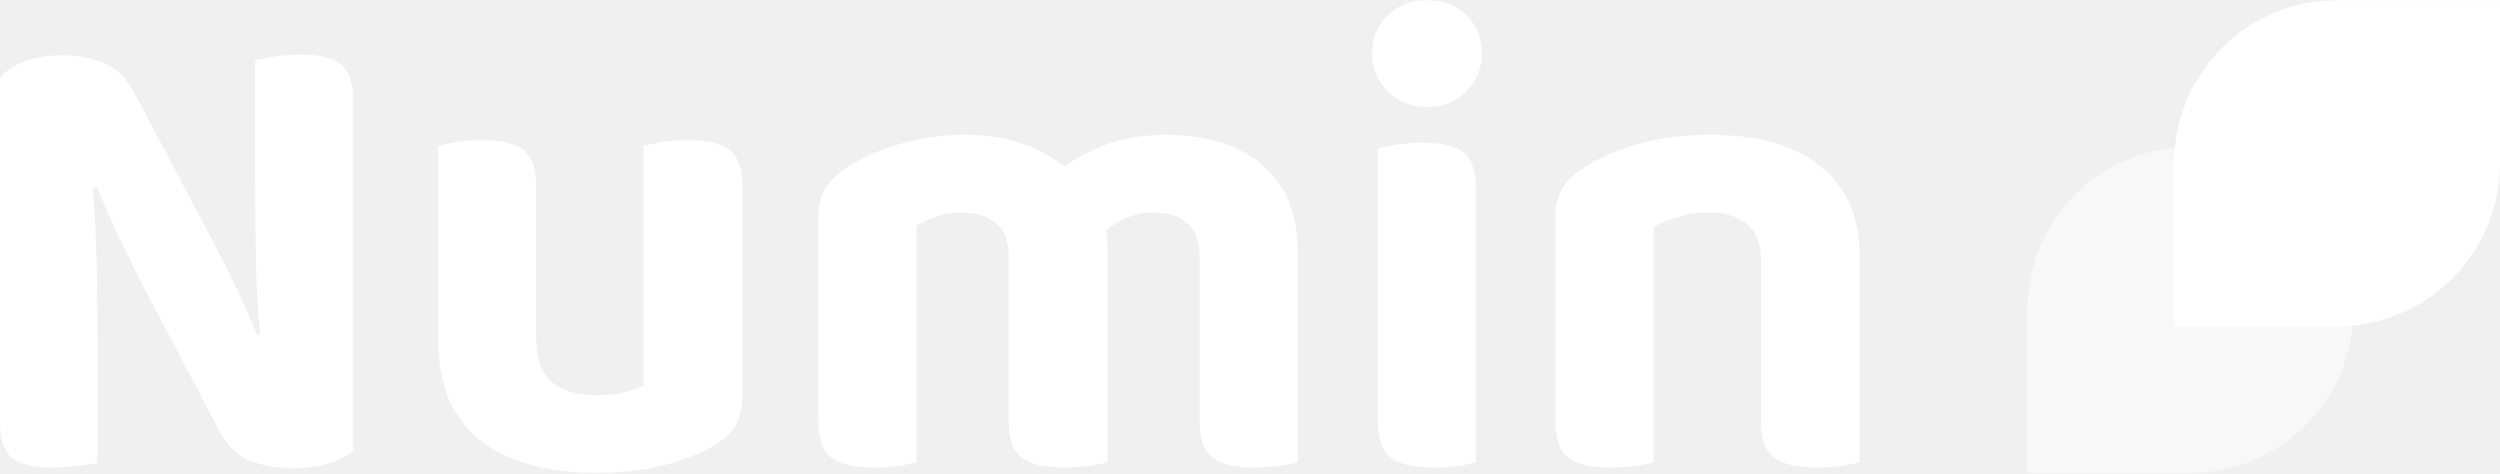
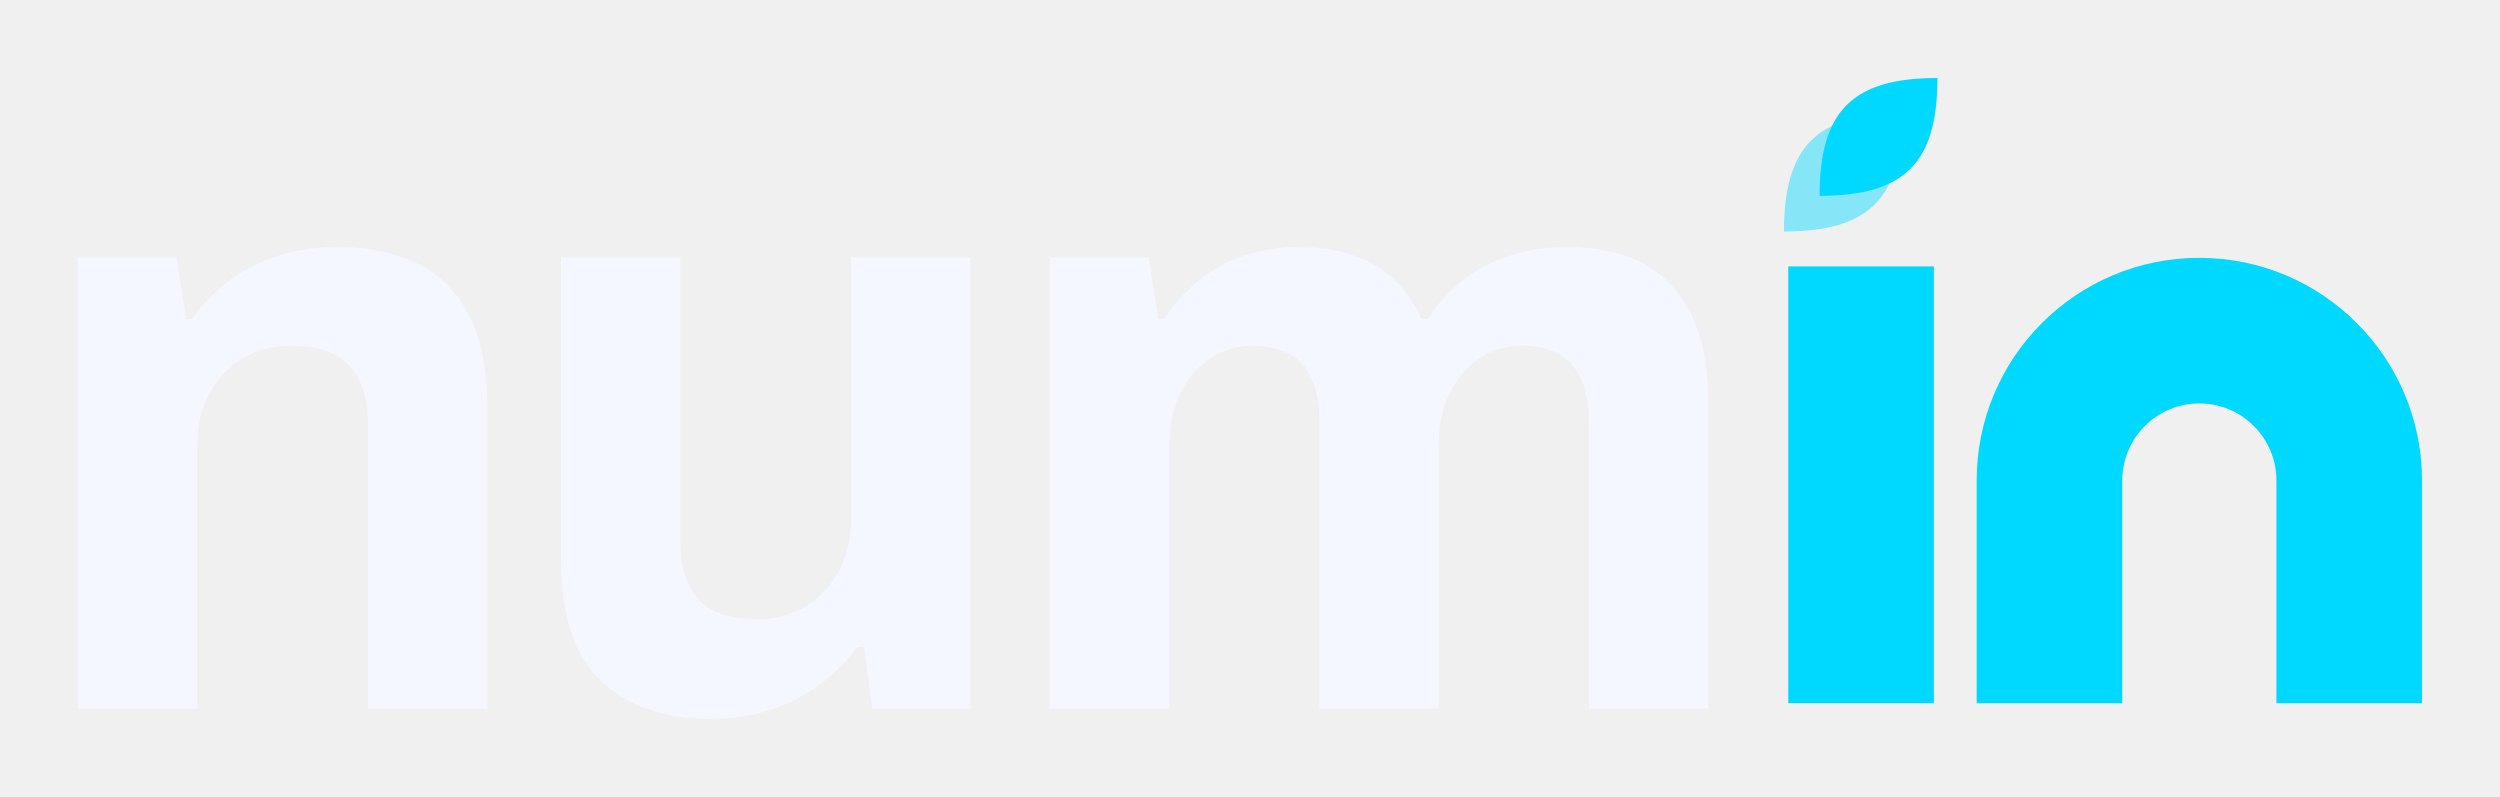
- <svg xmlns="http://www.w3.org/2000/svg" viewBox="0 0 1225.94 231.72" width="1226" height="232" role="img" aria-label="Numin">
-   <g transform="translate(-23.07 226.85)">
-     <path d="M23.07 -140.72 67.92 -141.38Q69.23 -127.40 69.88 -113.75Q70.53 -100.10 70.69 -87.43Q70.85 -74.75 70.85 -62.73V0.00Q67.92 0.65 61.59 1.46Q55.25 2.27 48.75 2.27Q34.45 2.27 28.76 -2.60Q23.07 -7.48 23.07 -20.15ZM196.30 -57.20 151.12 -56.88Q148.85 -80.60 148.53 -102.05Q148.20 -123.50 148.20 -143.00V-197.60Q151.45 -198.25 157.62 -199.23Q163.80 -200.20 170.62 -200.20Q184.60 -200.20 190.45 -195.16Q196.30 -190.12 196.30 -177.78ZM196.30 -72.80V-6.17Q192.08 -2.27 184.44 0.16Q176.80 2.60 166.40 2.60Q155.35 2.60 145.76 -0.97Q136.18 -4.55 130.00 -16.90L90.67 -91.65Q87.10 -98.80 83.69 -105.95Q80.28 -113.10 77.03 -120.41Q73.78 -127.73 70.53 -135.20L23.07 -124.48V-188.50Q26.98 -194.03 35.26 -196.95Q43.55 -199.88 53.30 -199.88Q64.03 -199.88 73.61 -196.30Q83.20 -192.72 89.38 -180.70L129.03 -105.62Q132.60 -98.80 136.18 -91.49Q139.75 -84.17 143.00 -77.03Q146.25 -69.88 149.18 -62.40ZM237.90 -60.77V-84.17H286.00V-61.10Q286.00 -46.15 293.64 -39.65Q301.28 -33.15 315.25 -33.15Q324.03 -33.15 329.88 -34.77Q335.73 -36.40 338.65 -38.02V-84.17H387.08V-32.18Q387.08 -24.38 383.99 -18.85Q380.90 -13.33 374.08 -9.10Q363.68 -2.60 348.56 1.14Q333.45 4.88 314.93 4.88Q291.85 4.88 274.46 -1.95Q257.07 -8.78 247.49 -23.24Q237.90 -37.70 237.90 -60.77ZM387.08 -69.55H338.65V-155.35Q341.90 -156.33 347.75 -157.30Q353.60 -158.28 360.43 -158.28Q374.40 -158.28 380.74 -153.56Q387.08 -148.85 387.08 -135.53ZM286.00 -69.55H237.90V-155.35Q240.83 -156.33 246.68 -157.30Q252.53 -158.28 259.35 -158.28Q273.32 -158.28 279.66 -153.56Q286.00 -148.85 286.00 -135.53ZM566.15 -107.58V-70.53H517.73V-101.40Q517.73 -112.45 511.23 -117.65Q504.73 -122.85 494.98 -122.85Q487.83 -122.85 482.14 -120.74Q476.45 -118.62 472.55 -116.35V-70.53H424.45V-121.23Q424.45 -129.35 427.86 -134.71Q431.28 -140.08 437.78 -144.30Q448.50 -151.78 464.10 -156.32Q479.70 -160.88 496.60 -160.88Q512.20 -160.88 525.85 -156.00Q539.50 -151.12 549.58 -141.05Q552.18 -139.10 554.61 -136.99Q557.05 -134.88 558.35 -132.28Q561.60 -127.08 563.88 -120.58Q566.15 -114.08 566.15 -107.58ZM659.43 -102.70V-70.53H611.33V-101.40Q611.33 -112.45 605.15 -117.65Q598.98 -122.85 588.90 -122.85Q581.43 -122.85 574.76 -119.76Q568.10 -116.67 563.23 -112.45L537.88 -140.40Q548.60 -148.85 562.25 -154.86Q575.90 -160.88 595.73 -160.88Q612.62 -160.88 627.25 -155.03Q641.88 -149.18 650.65 -136.50Q659.43 -123.83 659.43 -102.70ZM424.45 -85.48H472.55V-0.33Q469.30 0.65 463.45 1.46Q457.60 2.27 450.78 2.27Q437.12 2.27 430.79 -2.60Q424.45 -7.48 424.45 -20.15ZM517.73 -85.48H566.15V-0.33Q562.90 0.65 557.05 1.46Q551.20 2.27 544.38 2.27Q530.40 2.27 524.06 -2.60Q517.73 -7.48 517.73 -20.15ZM611.33 -85.48H659.43V-0.33Q656.50 0.65 650.65 1.46Q644.80 2.27 637.98 2.27Q624.00 2.27 617.66 -2.60Q611.33 -7.48 611.33 -20.15Z" fill="#FFFFFF" />
-     <g transform="translate(678.60 0)">
-       <path d="M17.23 -200.85Q17.23 -211.90 24.86 -219.38Q32.50 -226.85 44.20 -226.85Q56.23 -226.85 63.70 -219.38Q71.17 -211.90 71.17 -200.85Q71.17 -190.12 63.70 -182.32Q56.23 -174.53 44.20 -174.53Q32.50 -174.53 24.86 -182.32Q17.23 -190.12 17.23 -200.85ZM20.15 -85.80H68.25V-0.33Q65.33 0.65 59.48 1.46Q53.62 2.27 46.80 2.27Q32.83 2.27 26.49 -2.60Q20.15 -7.48 20.15 -20.15ZM68.25 -60.77H20.15V-154.05Q23.07 -155.03 29.09 -156.00Q35.10 -156.97 41.93 -156.97Q55.90 -156.97 62.08 -152.26Q68.25 -147.55 68.25 -134.22ZM256.43 -101.08V-70.53H208.00V-99.45Q208.00 -111.48 201.01 -117.16Q194.03 -122.85 182.65 -122.85Q174.53 -122.85 167.70 -120.74Q160.88 -118.62 155.35 -115.70V-70.53H107.25V-121.23Q107.25 -129.35 110.66 -134.71Q114.08 -140.08 120.58 -144.30Q130.98 -151.45 147.23 -156.16Q163.48 -160.88 182.98 -160.88Q218.08 -160.88 237.25 -145.44Q256.43 -130.00 256.43 -101.08ZM107.25 -85.48H155.35V-0.33Q152.10 0.65 146.25 1.46Q140.40 2.27 133.58 2.27Q119.93 2.27 113.59 -2.60Q107.25 -7.48 107.25 -20.15ZM208.00 -85.48H256.43V-0.33Q253.18 0.65 247.33 1.46Q241.48 2.27 234.65 2.27Q221.00 2.27 214.50 -2.60Q208.00 -7.48 208.00 -20.15Z" fill="#FFFFFF" />
+ <svg xmlns="http://www.w3.org/2000/svg" viewBox="-2.368 0.716 256.415 81.732" width="256.41" height="81.73">
+   <g fill="#F4F7FF">
+     <path transform="translate(0.000,73.392) scale(0.088,-0.088)" d="M64 0V526H179L190 454H197Q215 480 240.5 499.0Q266 518 298.0 528.0Q330 538 368 538Q420 538 459.0 519.0Q498 500 519.5 459.0Q541 418 541 352V0H402V330Q402 355 396.0 372.5Q390 390 378.5 401.5Q367 413 350.0 418.0Q333 423 312 423Q281 423 256.0 408.0Q231 393 217.0 367.0Q203 341 203 307V0Z" />
+     <path transform="translate(49.891,73.392) scale(0.088,-0.088)" d="M234 -12Q154 -12 107.0 32.0Q60 76 60 174V526H199V197Q199 171 205.0 153.5Q211 136 222.5 125.0Q234 114 251.0 109.0Q268 104 289 104Q320 104 345.0 119.0Q370 134 384.0 160.5Q398 187 398 220V526H537V0H423L413 72H406Q387 47 361.5 28.0Q336 9 304.0 -1.5Q272 -12 234 -12Z" />
+     <path transform="translate(99.703,73.392) scale(0.088,-0.088)" d="M64 0V526H179L190 454H197Q214 480 237.5 499.0Q261 518 290.5 528.0Q320 538 354 538Q404 538 440.5 518.0Q477 498 497 454H504Q521 480 545.0 499.0Q569 518 600.0 528.0Q631 538 666 538Q716 538 752.5 520.0Q789 502 810.0 461.5Q831 421 831 357V0H692V332Q692 357 686.5 374.5Q681 392 671.0 402.5Q661 413 646.0 418.0Q631 423 614 423Q586 423 564.0 408.0Q542 393 529.5 367.0Q517 341 517 307V0H378V332Q378 357 372.5 374.5Q367 392 357.0 402.5Q347 413 332.5 418.0Q318 423 300 423Q273 423 250.5 408.0Q228 393 215.5 367.0Q203 341 203 307V0Z" />
+   </g>
+   <g transform="translate(181.047,27.162) scale(0.43919)">
+     <rect x="0" y="2" width="34" height="102" fill="#00D9FF" />
+     <g transform="translate(-1,-42) scale(0.32)">
+       <path transform="translate(0,26)" d="M0,86 C0,24 24,0 86,0 C86,62 62,86 0,86 Z" fill="#00D9FF" fill-opacity="0.45" />
+       <path transform="translate(26,0)" d="M0,86 C0,24 24,0 86,0 C86,62 62,86 0,86 Z" fill="#00D9FF" />
    </g>
+     <path d="M44,104 L44,52 A52,52 0 0 1 148,52 L148,104 L114,104 L114,52 A18,18 0 0 0 78,52 L78,104 Z" fill="#00D9FF" />
  </g>
-   <path d="M1066.13,79.91A79.91,79.91 0 0 1 1146.03,0.00L1225.94,0.00L1225.94,79.91A79.91,79.91 0 0 1 1146.03,159.81L1066.13,159.81Z" fill="#FFFFFF" />
-   <path d="M994.21,151.82A79.91,79.91 0 0 1 1074.12,71.91L1154.02,71.91L1154.02,151.82A79.91,79.91 0 0 1 1074.12,231.72L994.21,231.72Z" fill="#FFFFFF" opacity="0.55" />
</svg>
